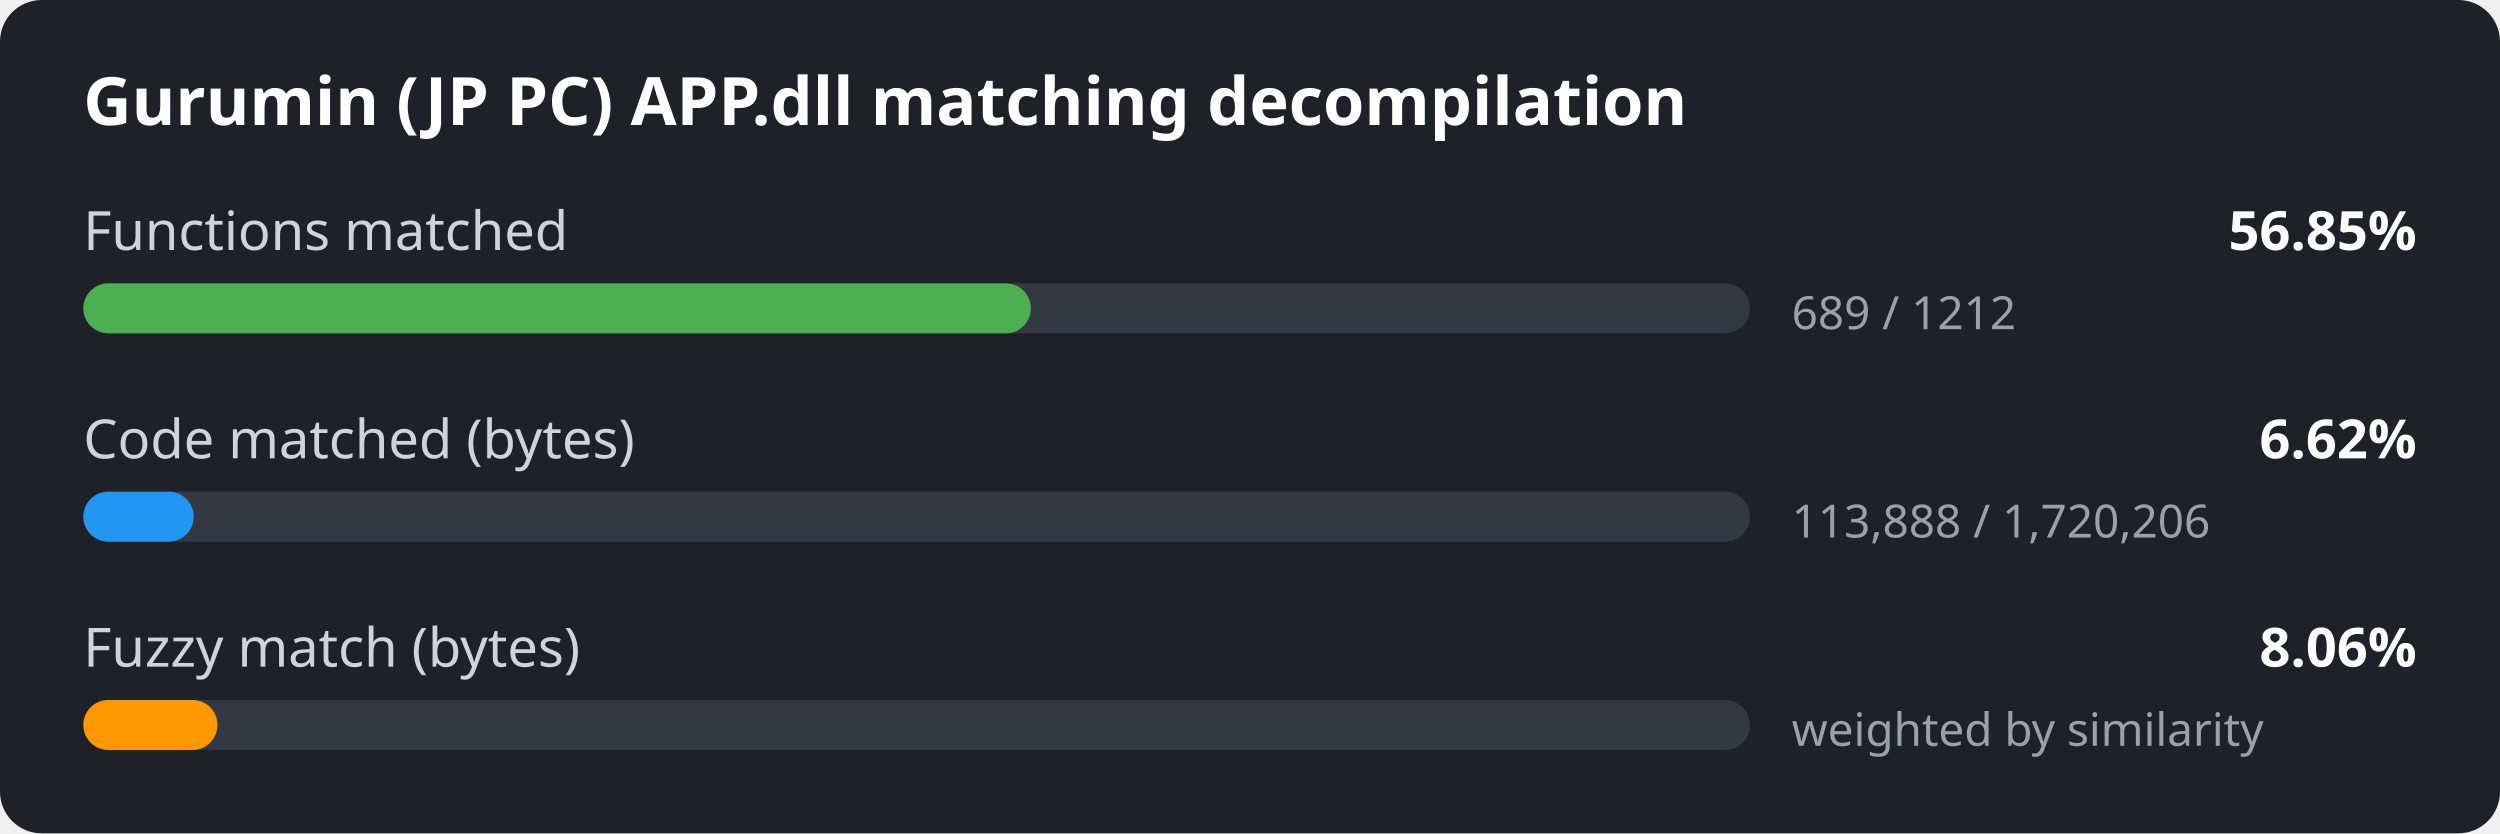
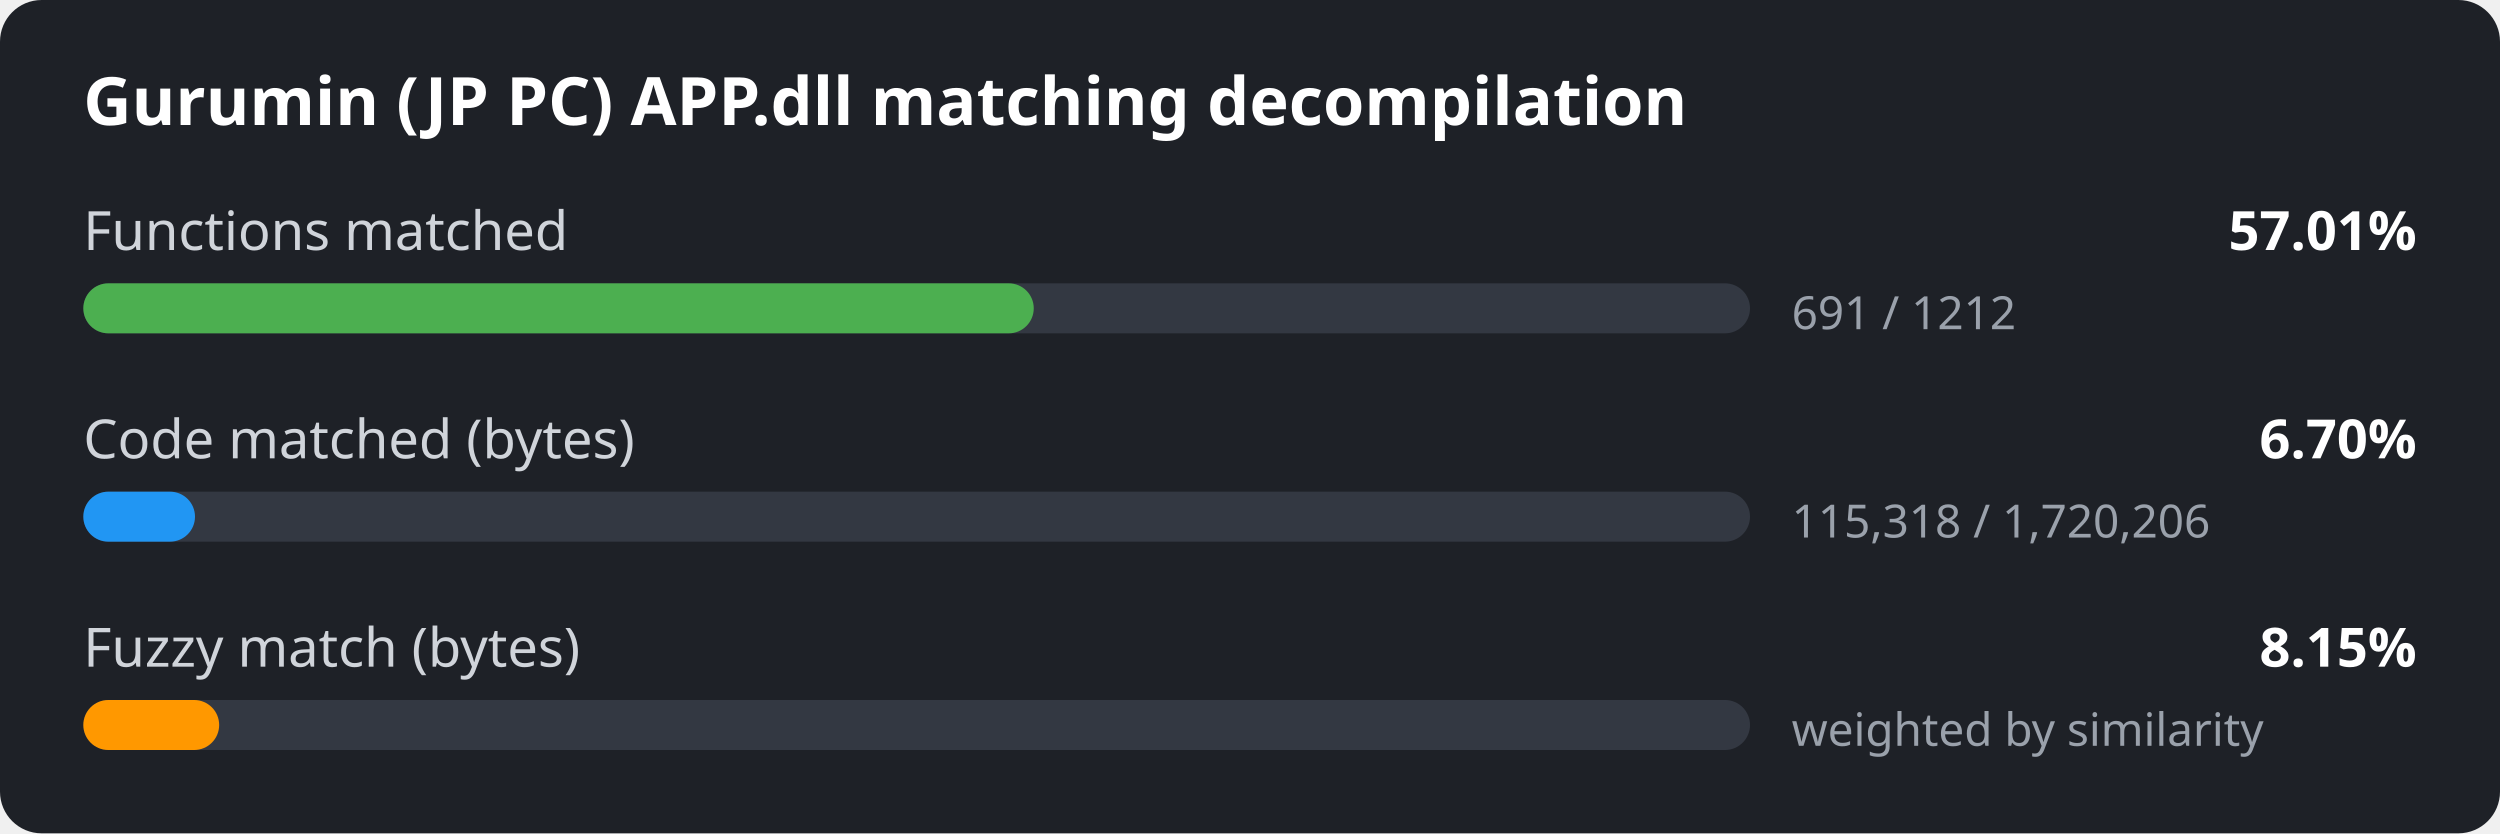
<svg xmlns="http://www.w3.org/2000/svg" width="600" height="200" viewBox="0 0 600 200">
  <style>
.bg { fill: #1e2127; }
.title { font: 600 16px sans-serif; fill: #ffffff; }
.label { font: 13px sans-serif; fill: #d0d4da; }
.value { font: 600 13px sans-serif; fill: #ffffff; }
.detail { font: 11px sans-serif; fill: #9aa1ab; }
.track { fill: #333842; }
</style>
  <rect width="600" height="200" rx="10" class="bg" />
  <text x="20" y="30" class="title">Gurumin (JP PC) APP.dll matching decompilation</text>
  <text x="20" y="60" class="label">Functions matched</text>
-   <text x="580" y="60" class="value" text-anchor="end">56.85%</text>
+   <text x="580" y="60" class="value" text-anchor="end">57.01%</text>
  <rect x="20" y="68" width="400" height="12" rx="6" class="track" />
-   <rect x="20" y="68" width="227.4" height="12" rx="6" fill="#4caf50" />
-   <text x="430" y="79" class="detail">689 / 1212</text>
+   <rect x="20" y="68" width="228.1" height="12" rx="6" fill="#4caf50" />
+   <text x="430" y="79" class="detail">691 / 1212</text>
  <text x="20" y="110" class="label">Code matched (bytes)</text>
-   <text x="580" y="110" class="value" text-anchor="end">6.62%</text>
+   <text x="580" y="110" class="value" text-anchor="end">6.70%</text>
  <rect x="20" y="118" width="400" height="12" rx="6" class="track" />
-   <rect x="20" y="118" width="26.5" height="12" rx="6" fill="#2196f3" />
-   <text x="430" y="129" class="detail">113,888 / 1,720,206</text>
+   <rect x="20" y="118" width="26.8" height="12" rx="6" fill="#2196f3" />
+   <text x="430" y="129" class="detail">115,318 / 1,720,206</text>
  <text x="20" y="160" class="label">Fuzzy match (bytes)</text>
-   <text x="580" y="160" class="value" text-anchor="end">8.06%</text>
+   <text x="580" y="160" class="value" text-anchor="end">8.15%</text>
  <rect x="20" y="168" width="400" height="12" rx="6" class="track" />
-   <rect x="20" y="168" width="32.2" height="12" rx="6" fill="#ff9800" />
+   <rect x="20" y="168" width="32.6" height="12" rx="6" fill="#ff9800" />
  <text x="430" y="179" class="detail">weighted by similarity</text>
</svg>
